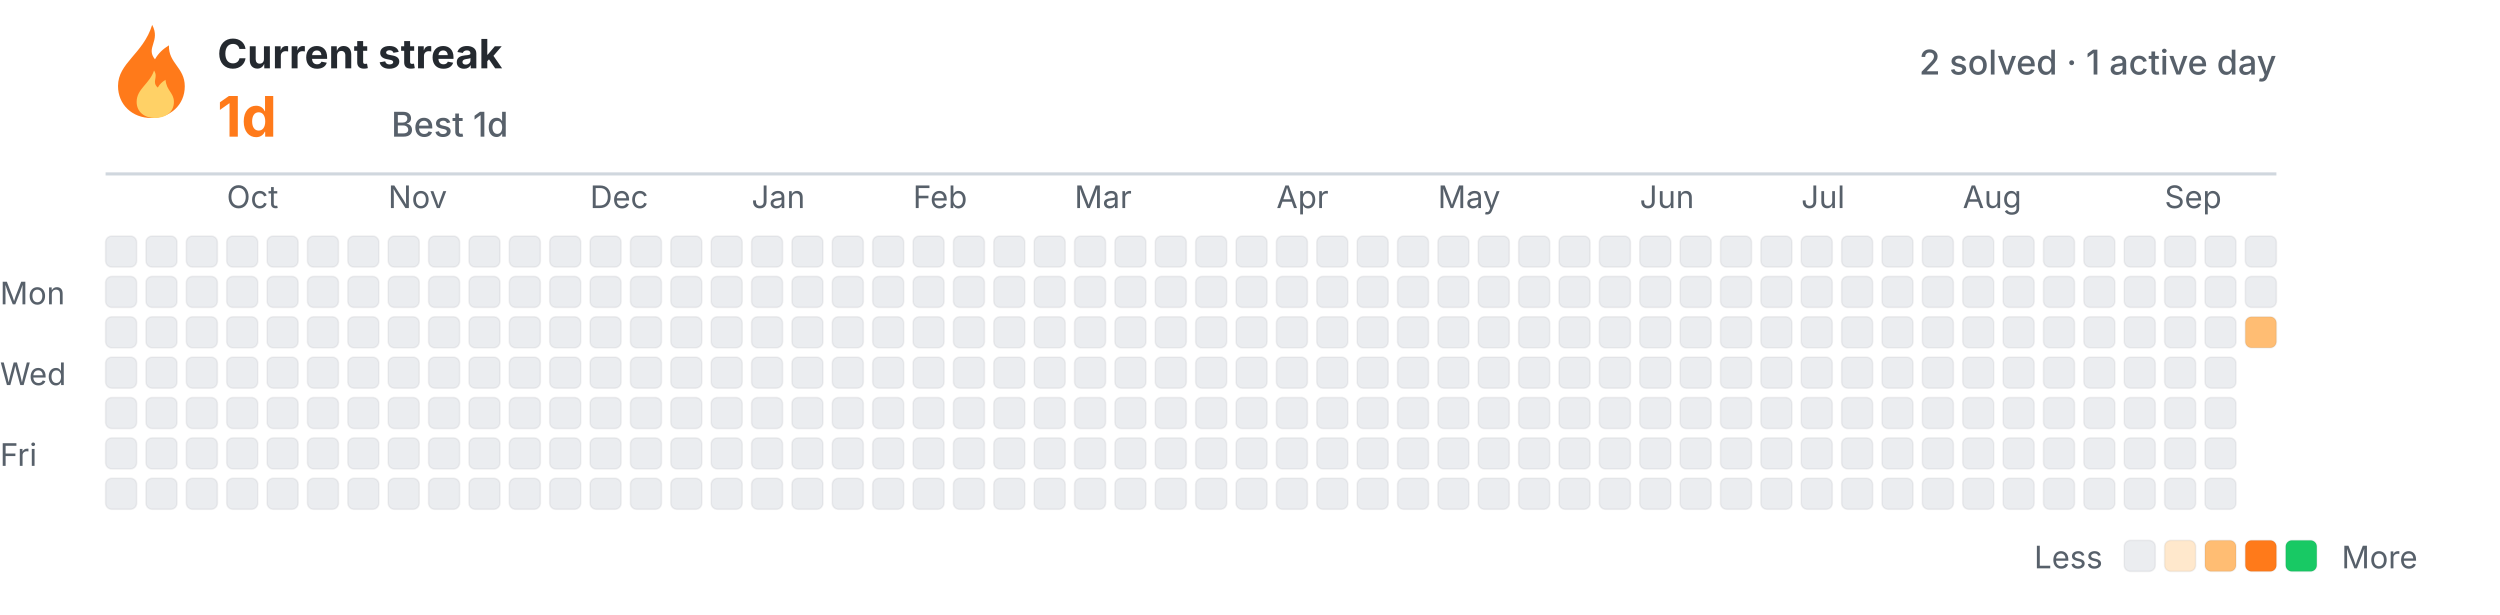
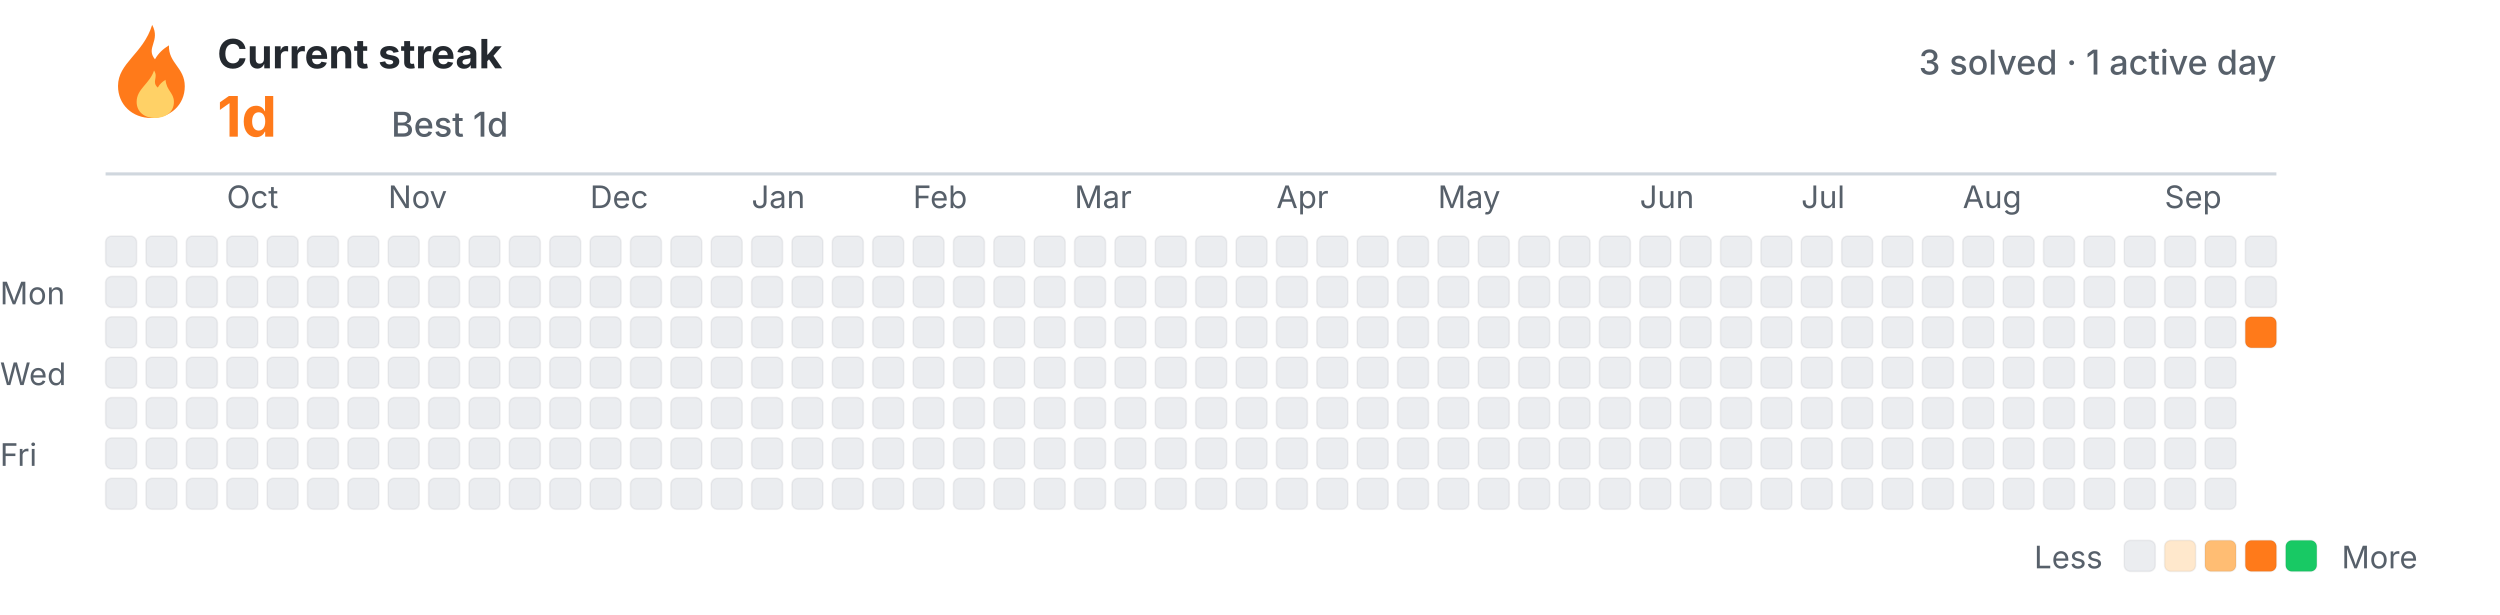
<svg xmlns="http://www.w3.org/2000/svg" width="805" height="198" viewBox="0 0 805 198" role="img" aria-labelledby="title desc">
  <style>
:root{color-scheme:light dark}
.label{font:10px -apple-system,BlinkMacSystemFont,"Segoe UI",sans-serif;fill:#57606a}
.metric{font:650 13px -apple-system,BlinkMacSystemFont,"Segoe UI",sans-serif;fill:#24292f}
.metric-strong{font:750 18px -apple-system,BlinkMacSystemFont,"Segoe UI",sans-serif;fill:#ff7a1a}
.metric-muted{font:550 11px -apple-system,BlinkMacSystemFont,"Segoe UI",sans-serif;fill:#57606a}
.flame{fill:#ff7a1a}
.spark{fill:#ffd166}
.rule{stroke:#d0d7de;stroke-width:1}
.cell{shape-rendering:geometricPrecision;stroke:rgba(27,31,36,.06);stroke-width:.5}
.level-0{fill:#ebedf0}.level-1{fill:#ffe8cc}.level-2{fill:#ffbd73}.level-3{fill:#ff7a1a}.level-4{fill:#18c964}
@media (prefers-color-scheme:dark){.label,.metric-muted{fill:#8b949e}.metric{fill:#f0f6fc}.rule{stroke:#30363d}.cell{stroke:rgba(240,246,252,.06)}.level-0{fill:#161b22}.level-1{fill:#3a2414}.level-2{fill:#7a3d12}.level-3{fill:#ff7a1a}.level-4{fill:#2fd46f}}
</style>
  <g transform="translate(34,8)">
    <path class="flame" d="M15 0c2.8 5.3-2.2 7.3.9 11.1 1.1-2 2.7-3.4 4.5-4.5-.2 5.8 5.1 7.1 5.1 13.2 0 6-4.7 10.2-10.8 10.2S4 25.7 4 19.7C4 12.2 12.1 9.4 15 0Z" />
    <path class="spark" d="M15.6 14.7c1.5 2.3-.9 3.6 1.2 5.5.6-1.1 1.5-1.9 2.5-2.5.3 3.5 2.7 4.2 2.7 7.1 0 3.4-2.8 5.2-6.1 5.2s-5.9-1.9-5.9-5.2c0-4.2 4.2-5.8 5.6-10.1Z" />
    <text x="36" y="14" class="metric">Current streak</text>
    <text x="36" y="36" class="metric-strong">1d</text>
    <text x="92" y="36" class="metric-muted">Best 1d</text>
  </g>
-   <text x="733" y="24" class="metric-muted" text-anchor="end">2 solved · 1 active day</text>
+   <text x="733" y="24" class="metric-muted" text-anchor="end">3 solved · 1 active day</text>
  <line x1="34" y1="56" x2="733" y2="56" class="rule" />
  <text x="73" y="67" class="label">Oct</text>
  <text x="125" y="67" class="label">Nov</text>
  <text x="190" y="67" class="label">Dec</text>
  <text x="242" y="67" class="label">Jan</text>
  <text x="294" y="67" class="label">Feb</text>
  <text x="346" y="67" class="label">Mar</text>
  <text x="411" y="67" class="label">Apr</text>
  <text x="463" y="67" class="label">May</text>
  <text x="528" y="67" class="label">Jun</text>
  <text x="580" y="67" class="label">Jul</text>
  <text x="632" y="67" class="label">Aug</text>
  <text x="697" y="67" class="label">Sep</text>
  <text x="0" y="98" class="label">Mon</text>
  <text x="0" y="124" class="label">Wed</text>
  <text x="0" y="150" class="label">Fri</text>
  <rect x="34" y="76" width="10" height="10" rx="2" class="cell level-0" />
  <rect x="34" y="89" width="10" height="10" rx="2" class="cell level-0" />
  <rect x="34" y="102" width="10" height="10" rx="2" class="cell level-0" />
  <rect x="34" y="115" width="10" height="10" rx="2" class="cell level-0" />
  <rect x="34" y="128" width="10" height="10" rx="2" class="cell level-0" />
  <rect x="34" y="141" width="10" height="10" rx="2" class="cell level-0" />
  <rect x="34" y="154" width="10" height="10" rx="2" class="cell level-0" />
  <rect x="47" y="76" width="10" height="10" rx="2" class="cell level-0" />
  <rect x="47" y="89" width="10" height="10" rx="2" class="cell level-0" />
  <rect x="47" y="102" width="10" height="10" rx="2" class="cell level-0" />
  <rect x="47" y="115" width="10" height="10" rx="2" class="cell level-0" />
  <rect x="47" y="128" width="10" height="10" rx="2" class="cell level-0" />
  <rect x="47" y="141" width="10" height="10" rx="2" class="cell level-0" />
  <rect x="47" y="154" width="10" height="10" rx="2" class="cell level-0" />
  <rect x="60" y="76" width="10" height="10" rx="2" class="cell level-0" />
  <rect x="60" y="89" width="10" height="10" rx="2" class="cell level-0" />
  <rect x="60" y="102" width="10" height="10" rx="2" class="cell level-0" />
  <rect x="60" y="115" width="10" height="10" rx="2" class="cell level-0" />
  <rect x="60" y="128" width="10" height="10" rx="2" class="cell level-0" />
  <rect x="60" y="141" width="10" height="10" rx="2" class="cell level-0" />
  <rect x="60" y="154" width="10" height="10" rx="2" class="cell level-0" />
  <rect x="73" y="76" width="10" height="10" rx="2" class="cell level-0" />
  <rect x="73" y="89" width="10" height="10" rx="2" class="cell level-0" />
  <rect x="73" y="102" width="10" height="10" rx="2" class="cell level-0" />
  <rect x="73" y="115" width="10" height="10" rx="2" class="cell level-0" />
  <rect x="73" y="128" width="10" height="10" rx="2" class="cell level-0" />
  <rect x="73" y="141" width="10" height="10" rx="2" class="cell level-0" />
  <rect x="73" y="154" width="10" height="10" rx="2" class="cell level-0" />
  <rect x="86" y="76" width="10" height="10" rx="2" class="cell level-0" />
  <rect x="86" y="89" width="10" height="10" rx="2" class="cell level-0" />
  <rect x="86" y="102" width="10" height="10" rx="2" class="cell level-0" />
  <rect x="86" y="115" width="10" height="10" rx="2" class="cell level-0" />
  <rect x="86" y="128" width="10" height="10" rx="2" class="cell level-0" />
  <rect x="86" y="141" width="10" height="10" rx="2" class="cell level-0" />
  <rect x="86" y="154" width="10" height="10" rx="2" class="cell level-0" />
  <rect x="99" y="76" width="10" height="10" rx="2" class="cell level-0" />
  <rect x="99" y="89" width="10" height="10" rx="2" class="cell level-0" />
  <rect x="99" y="102" width="10" height="10" rx="2" class="cell level-0" />
  <rect x="99" y="115" width="10" height="10" rx="2" class="cell level-0" />
  <rect x="99" y="128" width="10" height="10" rx="2" class="cell level-0" />
  <rect x="99" y="141" width="10" height="10" rx="2" class="cell level-0" />
  <rect x="99" y="154" width="10" height="10" rx="2" class="cell level-0" />
  <rect x="112" y="76" width="10" height="10" rx="2" class="cell level-0" />
  <rect x="112" y="89" width="10" height="10" rx="2" class="cell level-0" />
  <rect x="112" y="102" width="10" height="10" rx="2" class="cell level-0" />
  <rect x="112" y="115" width="10" height="10" rx="2" class="cell level-0" />
  <rect x="112" y="128" width="10" height="10" rx="2" class="cell level-0" />
  <rect x="112" y="141" width="10" height="10" rx="2" class="cell level-0" />
  <rect x="112" y="154" width="10" height="10" rx="2" class="cell level-0" />
  <rect x="125" y="76" width="10" height="10" rx="2" class="cell level-0" />
  <rect x="125" y="89" width="10" height="10" rx="2" class="cell level-0" />
  <rect x="125" y="102" width="10" height="10" rx="2" class="cell level-0" />
  <rect x="125" y="115" width="10" height="10" rx="2" class="cell level-0" />
  <rect x="125" y="128" width="10" height="10" rx="2" class="cell level-0" />
  <rect x="125" y="141" width="10" height="10" rx="2" class="cell level-0" />
  <rect x="125" y="154" width="10" height="10" rx="2" class="cell level-0" />
  <rect x="138" y="76" width="10" height="10" rx="2" class="cell level-0" />
  <rect x="138" y="89" width="10" height="10" rx="2" class="cell level-0" />
  <rect x="138" y="102" width="10" height="10" rx="2" class="cell level-0" />
  <rect x="138" y="115" width="10" height="10" rx="2" class="cell level-0" />
  <rect x="138" y="128" width="10" height="10" rx="2" class="cell level-0" />
  <rect x="138" y="141" width="10" height="10" rx="2" class="cell level-0" />
  <rect x="138" y="154" width="10" height="10" rx="2" class="cell level-0" />
  <rect x="151" y="76" width="10" height="10" rx="2" class="cell level-0" />
  <rect x="151" y="89" width="10" height="10" rx="2" class="cell level-0" />
  <rect x="151" y="102" width="10" height="10" rx="2" class="cell level-0" />
  <rect x="151" y="115" width="10" height="10" rx="2" class="cell level-0" />
  <rect x="151" y="128" width="10" height="10" rx="2" class="cell level-0" />
  <rect x="151" y="141" width="10" height="10" rx="2" class="cell level-0" />
  <rect x="151" y="154" width="10" height="10" rx="2" class="cell level-0" />
  <rect x="164" y="76" width="10" height="10" rx="2" class="cell level-0" />
  <rect x="164" y="89" width="10" height="10" rx="2" class="cell level-0" />
  <rect x="164" y="102" width="10" height="10" rx="2" class="cell level-0" />
  <rect x="164" y="115" width="10" height="10" rx="2" class="cell level-0" />
  <rect x="164" y="128" width="10" height="10" rx="2" class="cell level-0" />
  <rect x="164" y="141" width="10" height="10" rx="2" class="cell level-0" />
  <rect x="164" y="154" width="10" height="10" rx="2" class="cell level-0" />
  <rect x="177" y="76" width="10" height="10" rx="2" class="cell level-0" />
  <rect x="177" y="89" width="10" height="10" rx="2" class="cell level-0" />
  <rect x="177" y="102" width="10" height="10" rx="2" class="cell level-0" />
  <rect x="177" y="115" width="10" height="10" rx="2" class="cell level-0" />
  <rect x="177" y="128" width="10" height="10" rx="2" class="cell level-0" />
  <rect x="177" y="141" width="10" height="10" rx="2" class="cell level-0" />
  <rect x="177" y="154" width="10" height="10" rx="2" class="cell level-0" />
  <rect x="190" y="76" width="10" height="10" rx="2" class="cell level-0" />
  <rect x="190" y="89" width="10" height="10" rx="2" class="cell level-0" />
  <rect x="190" y="102" width="10" height="10" rx="2" class="cell level-0" />
  <rect x="190" y="115" width="10" height="10" rx="2" class="cell level-0" />
  <rect x="190" y="128" width="10" height="10" rx="2" class="cell level-0" />
  <rect x="190" y="141" width="10" height="10" rx="2" class="cell level-0" />
  <rect x="190" y="154" width="10" height="10" rx="2" class="cell level-0" />
  <rect x="203" y="76" width="10" height="10" rx="2" class="cell level-0" />
  <rect x="203" y="89" width="10" height="10" rx="2" class="cell level-0" />
  <rect x="203" y="102" width="10" height="10" rx="2" class="cell level-0" />
  <rect x="203" y="115" width="10" height="10" rx="2" class="cell level-0" />
  <rect x="203" y="128" width="10" height="10" rx="2" class="cell level-0" />
  <rect x="203" y="141" width="10" height="10" rx="2" class="cell level-0" />
  <rect x="203" y="154" width="10" height="10" rx="2" class="cell level-0" />
  <rect x="216" y="76" width="10" height="10" rx="2" class="cell level-0" />
  <rect x="216" y="89" width="10" height="10" rx="2" class="cell level-0" />
  <rect x="216" y="102" width="10" height="10" rx="2" class="cell level-0" />
  <rect x="216" y="115" width="10" height="10" rx="2" class="cell level-0" />
  <rect x="216" y="128" width="10" height="10" rx="2" class="cell level-0" />
  <rect x="216" y="141" width="10" height="10" rx="2" class="cell level-0" />
  <rect x="216" y="154" width="10" height="10" rx="2" class="cell level-0" />
  <rect x="229" y="76" width="10" height="10" rx="2" class="cell level-0" />
  <rect x="229" y="89" width="10" height="10" rx="2" class="cell level-0" />
  <rect x="229" y="102" width="10" height="10" rx="2" class="cell level-0" />
  <rect x="229" y="115" width="10" height="10" rx="2" class="cell level-0" />
  <rect x="229" y="128" width="10" height="10" rx="2" class="cell level-0" />
  <rect x="229" y="141" width="10" height="10" rx="2" class="cell level-0" />
  <rect x="229" y="154" width="10" height="10" rx="2" class="cell level-0" />
  <rect x="242" y="76" width="10" height="10" rx="2" class="cell level-0" />
  <rect x="242" y="89" width="10" height="10" rx="2" class="cell level-0" />
  <rect x="242" y="102" width="10" height="10" rx="2" class="cell level-0" />
  <rect x="242" y="115" width="10" height="10" rx="2" class="cell level-0" />
  <rect x="242" y="128" width="10" height="10" rx="2" class="cell level-0" />
  <rect x="242" y="141" width="10" height="10" rx="2" class="cell level-0" />
  <rect x="242" y="154" width="10" height="10" rx="2" class="cell level-0" />
  <rect x="255" y="76" width="10" height="10" rx="2" class="cell level-0" />
  <rect x="255" y="89" width="10" height="10" rx="2" class="cell level-0" />
  <rect x="255" y="102" width="10" height="10" rx="2" class="cell level-0" />
  <rect x="255" y="115" width="10" height="10" rx="2" class="cell level-0" />
  <rect x="255" y="128" width="10" height="10" rx="2" class="cell level-0" />
  <rect x="255" y="141" width="10" height="10" rx="2" class="cell level-0" />
  <rect x="255" y="154" width="10" height="10" rx="2" class="cell level-0" />
  <rect x="268" y="76" width="10" height="10" rx="2" class="cell level-0" />
  <rect x="268" y="89" width="10" height="10" rx="2" class="cell level-0" />
  <rect x="268" y="102" width="10" height="10" rx="2" class="cell level-0" />
  <rect x="268" y="115" width="10" height="10" rx="2" class="cell level-0" />
  <rect x="268" y="128" width="10" height="10" rx="2" class="cell level-0" />
  <rect x="268" y="141" width="10" height="10" rx="2" class="cell level-0" />
  <rect x="268" y="154" width="10" height="10" rx="2" class="cell level-0" />
  <rect x="281" y="76" width="10" height="10" rx="2" class="cell level-0" />
  <rect x="281" y="89" width="10" height="10" rx="2" class="cell level-0" />
  <rect x="281" y="102" width="10" height="10" rx="2" class="cell level-0" />
  <rect x="281" y="115" width="10" height="10" rx="2" class="cell level-0" />
  <rect x="281" y="128" width="10" height="10" rx="2" class="cell level-0" />
  <rect x="281" y="141" width="10" height="10" rx="2" class="cell level-0" />
  <rect x="281" y="154" width="10" height="10" rx="2" class="cell level-0" />
  <rect x="294" y="76" width="10" height="10" rx="2" class="cell level-0" />
  <rect x="294" y="89" width="10" height="10" rx="2" class="cell level-0" />
  <rect x="294" y="102" width="10" height="10" rx="2" class="cell level-0" />
  <rect x="294" y="115" width="10" height="10" rx="2" class="cell level-0" />
  <rect x="294" y="128" width="10" height="10" rx="2" class="cell level-0" />
  <rect x="294" y="141" width="10" height="10" rx="2" class="cell level-0" />
  <rect x="294" y="154" width="10" height="10" rx="2" class="cell level-0" />
  <rect x="307" y="76" width="10" height="10" rx="2" class="cell level-0" />
  <rect x="307" y="89" width="10" height="10" rx="2" class="cell level-0" />
  <rect x="307" y="102" width="10" height="10" rx="2" class="cell level-0" />
  <rect x="307" y="115" width="10" height="10" rx="2" class="cell level-0" />
  <rect x="307" y="128" width="10" height="10" rx="2" class="cell level-0" />
  <rect x="307" y="141" width="10" height="10" rx="2" class="cell level-0" />
  <rect x="307" y="154" width="10" height="10" rx="2" class="cell level-0" />
  <rect x="320" y="76" width="10" height="10" rx="2" class="cell level-0" />
  <rect x="320" y="89" width="10" height="10" rx="2" class="cell level-0" />
  <rect x="320" y="102" width="10" height="10" rx="2" class="cell level-0" />
  <rect x="320" y="115" width="10" height="10" rx="2" class="cell level-0" />
  <rect x="320" y="128" width="10" height="10" rx="2" class="cell level-0" />
  <rect x="320" y="141" width="10" height="10" rx="2" class="cell level-0" />
  <rect x="320" y="154" width="10" height="10" rx="2" class="cell level-0" />
  <rect x="333" y="76" width="10" height="10" rx="2" class="cell level-0" />
  <rect x="333" y="89" width="10" height="10" rx="2" class="cell level-0" />
  <rect x="333" y="102" width="10" height="10" rx="2" class="cell level-0" />
  <rect x="333" y="115" width="10" height="10" rx="2" class="cell level-0" />
  <rect x="333" y="128" width="10" height="10" rx="2" class="cell level-0" />
  <rect x="333" y="141" width="10" height="10" rx="2" class="cell level-0" />
  <rect x="333" y="154" width="10" height="10" rx="2" class="cell level-0" />
  <rect x="346" y="76" width="10" height="10" rx="2" class="cell level-0" />
  <rect x="346" y="89" width="10" height="10" rx="2" class="cell level-0" />
  <rect x="346" y="102" width="10" height="10" rx="2" class="cell level-0" />
  <rect x="346" y="115" width="10" height="10" rx="2" class="cell level-0" />
  <rect x="346" y="128" width="10" height="10" rx="2" class="cell level-0" />
  <rect x="346" y="141" width="10" height="10" rx="2" class="cell level-0" />
  <rect x="346" y="154" width="10" height="10" rx="2" class="cell level-0" />
  <rect x="359" y="76" width="10" height="10" rx="2" class="cell level-0" />
  <rect x="359" y="89" width="10" height="10" rx="2" class="cell level-0" />
  <rect x="359" y="102" width="10" height="10" rx="2" class="cell level-0" />
  <rect x="359" y="115" width="10" height="10" rx="2" class="cell level-0" />
  <rect x="359" y="128" width="10" height="10" rx="2" class="cell level-0" />
  <rect x="359" y="141" width="10" height="10" rx="2" class="cell level-0" />
  <rect x="359" y="154" width="10" height="10" rx="2" class="cell level-0" />
  <rect x="372" y="76" width="10" height="10" rx="2" class="cell level-0" />
  <rect x="372" y="89" width="10" height="10" rx="2" class="cell level-0" />
  <rect x="372" y="102" width="10" height="10" rx="2" class="cell level-0" />
  <rect x="372" y="115" width="10" height="10" rx="2" class="cell level-0" />
  <rect x="372" y="128" width="10" height="10" rx="2" class="cell level-0" />
  <rect x="372" y="141" width="10" height="10" rx="2" class="cell level-0" />
  <rect x="372" y="154" width="10" height="10" rx="2" class="cell level-0" />
  <rect x="385" y="76" width="10" height="10" rx="2" class="cell level-0" />
  <rect x="385" y="89" width="10" height="10" rx="2" class="cell level-0" />
  <rect x="385" y="102" width="10" height="10" rx="2" class="cell level-0" />
  <rect x="385" y="115" width="10" height="10" rx="2" class="cell level-0" />
  <rect x="385" y="128" width="10" height="10" rx="2" class="cell level-0" />
  <rect x="385" y="141" width="10" height="10" rx="2" class="cell level-0" />
  <rect x="385" y="154" width="10" height="10" rx="2" class="cell level-0" />
  <rect x="398" y="76" width="10" height="10" rx="2" class="cell level-0" />
  <rect x="398" y="89" width="10" height="10" rx="2" class="cell level-0" />
  <rect x="398" y="102" width="10" height="10" rx="2" class="cell level-0" />
  <rect x="398" y="115" width="10" height="10" rx="2" class="cell level-0" />
  <rect x="398" y="128" width="10" height="10" rx="2" class="cell level-0" />
  <rect x="398" y="141" width="10" height="10" rx="2" class="cell level-0" />
  <rect x="398" y="154" width="10" height="10" rx="2" class="cell level-0" />
  <rect x="411" y="76" width="10" height="10" rx="2" class="cell level-0" />
  <rect x="411" y="89" width="10" height="10" rx="2" class="cell level-0" />
  <rect x="411" y="102" width="10" height="10" rx="2" class="cell level-0" />
  <rect x="411" y="115" width="10" height="10" rx="2" class="cell level-0" />
  <rect x="411" y="128" width="10" height="10" rx="2" class="cell level-0" />
  <rect x="411" y="141" width="10" height="10" rx="2" class="cell level-0" />
  <rect x="411" y="154" width="10" height="10" rx="2" class="cell level-0" />
  <rect x="424" y="76" width="10" height="10" rx="2" class="cell level-0" />
  <rect x="424" y="89" width="10" height="10" rx="2" class="cell level-0" />
  <rect x="424" y="102" width="10" height="10" rx="2" class="cell level-0" />
  <rect x="424" y="115" width="10" height="10" rx="2" class="cell level-0" />
  <rect x="424" y="128" width="10" height="10" rx="2" class="cell level-0" />
  <rect x="424" y="141" width="10" height="10" rx="2" class="cell level-0" />
  <rect x="424" y="154" width="10" height="10" rx="2" class="cell level-0" />
  <rect x="437" y="76" width="10" height="10" rx="2" class="cell level-0" />
  <rect x="437" y="89" width="10" height="10" rx="2" class="cell level-0" />
  <rect x="437" y="102" width="10" height="10" rx="2" class="cell level-0" />
  <rect x="437" y="115" width="10" height="10" rx="2" class="cell level-0" />
  <rect x="437" y="128" width="10" height="10" rx="2" class="cell level-0" />
  <rect x="437" y="141" width="10" height="10" rx="2" class="cell level-0" />
  <rect x="437" y="154" width="10" height="10" rx="2" class="cell level-0" />
  <rect x="450" y="76" width="10" height="10" rx="2" class="cell level-0" />
  <rect x="450" y="89" width="10" height="10" rx="2" class="cell level-0" />
  <rect x="450" y="102" width="10" height="10" rx="2" class="cell level-0" />
  <rect x="450" y="115" width="10" height="10" rx="2" class="cell level-0" />
  <rect x="450" y="128" width="10" height="10" rx="2" class="cell level-0" />
  <rect x="450" y="141" width="10" height="10" rx="2" class="cell level-0" />
  <rect x="450" y="154" width="10" height="10" rx="2" class="cell level-0" />
  <rect x="463" y="76" width="10" height="10" rx="2" class="cell level-0" />
  <rect x="463" y="89" width="10" height="10" rx="2" class="cell level-0" />
  <rect x="463" y="102" width="10" height="10" rx="2" class="cell level-0" />
  <rect x="463" y="115" width="10" height="10" rx="2" class="cell level-0" />
  <rect x="463" y="128" width="10" height="10" rx="2" class="cell level-0" />
  <rect x="463" y="141" width="10" height="10" rx="2" class="cell level-0" />
  <rect x="463" y="154" width="10" height="10" rx="2" class="cell level-0" />
  <rect x="476" y="76" width="10" height="10" rx="2" class="cell level-0" />
  <rect x="476" y="89" width="10" height="10" rx="2" class="cell level-0" />
  <rect x="476" y="102" width="10" height="10" rx="2" class="cell level-0" />
  <rect x="476" y="115" width="10" height="10" rx="2" class="cell level-0" />
  <rect x="476" y="128" width="10" height="10" rx="2" class="cell level-0" />
  <rect x="476" y="141" width="10" height="10" rx="2" class="cell level-0" />
  <rect x="476" y="154" width="10" height="10" rx="2" class="cell level-0" />
  <rect x="489" y="76" width="10" height="10" rx="2" class="cell level-0" />
  <rect x="489" y="89" width="10" height="10" rx="2" class="cell level-0" />
  <rect x="489" y="102" width="10" height="10" rx="2" class="cell level-0" />
  <rect x="489" y="115" width="10" height="10" rx="2" class="cell level-0" />
  <rect x="489" y="128" width="10" height="10" rx="2" class="cell level-0" />
  <rect x="489" y="141" width="10" height="10" rx="2" class="cell level-0" />
  <rect x="489" y="154" width="10" height="10" rx="2" class="cell level-0" />
  <rect x="502" y="76" width="10" height="10" rx="2" class="cell level-0" />
  <rect x="502" y="89" width="10" height="10" rx="2" class="cell level-0" />
  <rect x="502" y="102" width="10" height="10" rx="2" class="cell level-0" />
  <rect x="502" y="115" width="10" height="10" rx="2" class="cell level-0" />
  <rect x="502" y="128" width="10" height="10" rx="2" class="cell level-0" />
  <rect x="502" y="141" width="10" height="10" rx="2" class="cell level-0" />
  <rect x="502" y="154" width="10" height="10" rx="2" class="cell level-0" />
  <rect x="515" y="76" width="10" height="10" rx="2" class="cell level-0" />
  <rect x="515" y="89" width="10" height="10" rx="2" class="cell level-0" />
  <rect x="515" y="102" width="10" height="10" rx="2" class="cell level-0" />
  <rect x="515" y="115" width="10" height="10" rx="2" class="cell level-0" />
  <rect x="515" y="128" width="10" height="10" rx="2" class="cell level-0" />
  <rect x="515" y="141" width="10" height="10" rx="2" class="cell level-0" />
  <rect x="515" y="154" width="10" height="10" rx="2" class="cell level-0" />
  <rect x="528" y="76" width="10" height="10" rx="2" class="cell level-0" />
  <rect x="528" y="89" width="10" height="10" rx="2" class="cell level-0" />
  <rect x="528" y="102" width="10" height="10" rx="2" class="cell level-0" />
  <rect x="528" y="115" width="10" height="10" rx="2" class="cell level-0" />
  <rect x="528" y="128" width="10" height="10" rx="2" class="cell level-0" />
  <rect x="528" y="141" width="10" height="10" rx="2" class="cell level-0" />
  <rect x="528" y="154" width="10" height="10" rx="2" class="cell level-0" />
  <rect x="541" y="76" width="10" height="10" rx="2" class="cell level-0" />
  <rect x="541" y="89" width="10" height="10" rx="2" class="cell level-0" />
  <rect x="541" y="102" width="10" height="10" rx="2" class="cell level-0" />
  <rect x="541" y="115" width="10" height="10" rx="2" class="cell level-0" />
  <rect x="541" y="128" width="10" height="10" rx="2" class="cell level-0" />
  <rect x="541" y="141" width="10" height="10" rx="2" class="cell level-0" />
  <rect x="541" y="154" width="10" height="10" rx="2" class="cell level-0" />
  <rect x="554" y="76" width="10" height="10" rx="2" class="cell level-0" />
  <rect x="554" y="89" width="10" height="10" rx="2" class="cell level-0" />
  <rect x="554" y="102" width="10" height="10" rx="2" class="cell level-0" />
  <rect x="554" y="115" width="10" height="10" rx="2" class="cell level-0" />
  <rect x="554" y="128" width="10" height="10" rx="2" class="cell level-0" />
  <rect x="554" y="141" width="10" height="10" rx="2" class="cell level-0" />
  <rect x="554" y="154" width="10" height="10" rx="2" class="cell level-0" />
  <rect x="567" y="76" width="10" height="10" rx="2" class="cell level-0" />
  <rect x="567" y="89" width="10" height="10" rx="2" class="cell level-0" />
  <rect x="567" y="102" width="10" height="10" rx="2" class="cell level-0" />
  <rect x="567" y="115" width="10" height="10" rx="2" class="cell level-0" />
  <rect x="567" y="128" width="10" height="10" rx="2" class="cell level-0" />
  <rect x="567" y="141" width="10" height="10" rx="2" class="cell level-0" />
  <rect x="567" y="154" width="10" height="10" rx="2" class="cell level-0" />
  <rect x="580" y="76" width="10" height="10" rx="2" class="cell level-0" />
  <rect x="580" y="89" width="10" height="10" rx="2" class="cell level-0" />
  <rect x="580" y="102" width="10" height="10" rx="2" class="cell level-0" />
  <rect x="580" y="115" width="10" height="10" rx="2" class="cell level-0" />
  <rect x="580" y="128" width="10" height="10" rx="2" class="cell level-0" />
  <rect x="580" y="141" width="10" height="10" rx="2" class="cell level-0" />
  <rect x="580" y="154" width="10" height="10" rx="2" class="cell level-0" />
  <rect x="593" y="76" width="10" height="10" rx="2" class="cell level-0" />
  <rect x="593" y="89" width="10" height="10" rx="2" class="cell level-0" />
  <rect x="593" y="102" width="10" height="10" rx="2" class="cell level-0" />
  <rect x="593" y="115" width="10" height="10" rx="2" class="cell level-0" />
  <rect x="593" y="128" width="10" height="10" rx="2" class="cell level-0" />
  <rect x="593" y="141" width="10" height="10" rx="2" class="cell level-0" />
  <rect x="593" y="154" width="10" height="10" rx="2" class="cell level-0" />
  <rect x="606" y="76" width="10" height="10" rx="2" class="cell level-0" />
  <rect x="606" y="89" width="10" height="10" rx="2" class="cell level-0" />
  <rect x="606" y="102" width="10" height="10" rx="2" class="cell level-0" />
  <rect x="606" y="115" width="10" height="10" rx="2" class="cell level-0" />
  <rect x="606" y="128" width="10" height="10" rx="2" class="cell level-0" />
  <rect x="606" y="141" width="10" height="10" rx="2" class="cell level-0" />
  <rect x="606" y="154" width="10" height="10" rx="2" class="cell level-0" />
  <rect x="619" y="76" width="10" height="10" rx="2" class="cell level-0" />
  <rect x="619" y="89" width="10" height="10" rx="2" class="cell level-0" />
  <rect x="619" y="102" width="10" height="10" rx="2" class="cell level-0" />
  <rect x="619" y="115" width="10" height="10" rx="2" class="cell level-0" />
  <rect x="619" y="128" width="10" height="10" rx="2" class="cell level-0" />
  <rect x="619" y="141" width="10" height="10" rx="2" class="cell level-0" />
  <rect x="619" y="154" width="10" height="10" rx="2" class="cell level-0" />
  <rect x="632" y="76" width="10" height="10" rx="2" class="cell level-0" />
  <rect x="632" y="89" width="10" height="10" rx="2" class="cell level-0" />
  <rect x="632" y="102" width="10" height="10" rx="2" class="cell level-0" />
  <rect x="632" y="115" width="10" height="10" rx="2" class="cell level-0" />
  <rect x="632" y="128" width="10" height="10" rx="2" class="cell level-0" />
  <rect x="632" y="141" width="10" height="10" rx="2" class="cell level-0" />
  <rect x="632" y="154" width="10" height="10" rx="2" class="cell level-0" />
  <rect x="645" y="76" width="10" height="10" rx="2" class="cell level-0" />
  <rect x="645" y="89" width="10" height="10" rx="2" class="cell level-0" />
  <rect x="645" y="102" width="10" height="10" rx="2" class="cell level-0" />
  <rect x="645" y="115" width="10" height="10" rx="2" class="cell level-0" />
  <rect x="645" y="128" width="10" height="10" rx="2" class="cell level-0" />
  <rect x="645" y="141" width="10" height="10" rx="2" class="cell level-0" />
  <rect x="645" y="154" width="10" height="10" rx="2" class="cell level-0" />
  <rect x="658" y="76" width="10" height="10" rx="2" class="cell level-0" />
  <rect x="658" y="89" width="10" height="10" rx="2" class="cell level-0" />
  <rect x="658" y="102" width="10" height="10" rx="2" class="cell level-0" />
  <rect x="658" y="115" width="10" height="10" rx="2" class="cell level-0" />
  <rect x="658" y="128" width="10" height="10" rx="2" class="cell level-0" />
  <rect x="658" y="141" width="10" height="10" rx="2" class="cell level-0" />
  <rect x="658" y="154" width="10" height="10" rx="2" class="cell level-0" />
  <rect x="671" y="76" width="10" height="10" rx="2" class="cell level-0" />
  <rect x="671" y="89" width="10" height="10" rx="2" class="cell level-0" />
  <rect x="671" y="102" width="10" height="10" rx="2" class="cell level-0" />
  <rect x="671" y="115" width="10" height="10" rx="2" class="cell level-0" />
  <rect x="671" y="128" width="10" height="10" rx="2" class="cell level-0" />
  <rect x="671" y="141" width="10" height="10" rx="2" class="cell level-0" />
  <rect x="671" y="154" width="10" height="10" rx="2" class="cell level-0" />
  <rect x="684" y="76" width="10" height="10" rx="2" class="cell level-0" />
  <rect x="684" y="89" width="10" height="10" rx="2" class="cell level-0" />
  <rect x="684" y="102" width="10" height="10" rx="2" class="cell level-0" />
  <rect x="684" y="115" width="10" height="10" rx="2" class="cell level-0" />
  <rect x="684" y="128" width="10" height="10" rx="2" class="cell level-0" />
  <rect x="684" y="141" width="10" height="10" rx="2" class="cell level-0" />
  <rect x="684" y="154" width="10" height="10" rx="2" class="cell level-0" />
  <rect x="697" y="76" width="10" height="10" rx="2" class="cell level-0" />
  <rect x="697" y="89" width="10" height="10" rx="2" class="cell level-0" />
  <rect x="697" y="102" width="10" height="10" rx="2" class="cell level-0" />
  <rect x="697" y="115" width="10" height="10" rx="2" class="cell level-0" />
  <rect x="697" y="128" width="10" height="10" rx="2" class="cell level-0" />
  <rect x="697" y="141" width="10" height="10" rx="2" class="cell level-0" />
  <rect x="697" y="154" width="10" height="10" rx="2" class="cell level-0" />
  <rect x="710" y="76" width="10" height="10" rx="2" class="cell level-0" />
  <rect x="710" y="89" width="10" height="10" rx="2" class="cell level-0" />
  <rect x="710" y="102" width="10" height="10" rx="2" class="cell level-0" />
  <rect x="710" y="115" width="10" height="10" rx="2" class="cell level-0" />
  <rect x="710" y="128" width="10" height="10" rx="2" class="cell level-0" />
  <rect x="710" y="141" width="10" height="10" rx="2" class="cell level-0" />
  <rect x="710" y="154" width="10" height="10" rx="2" class="cell level-0" />
  <rect x="723" y="76" width="10" height="10" rx="2" class="cell level-0" />
  <rect x="723" y="89" width="10" height="10" rx="2" class="cell level-0" />
-   <rect x="723" y="102" width="10" height="10" rx="2" class="cell level-2" />
+   <rect x="723" y="102" width="10" height="10" rx="2" class="cell level-3" />
  <text x="655" y="183" class="label">Less</text>
  <rect x="684" y="174" width="10" height="10" rx="2" class="cell level-0" />
  <rect x="697" y="174" width="10" height="10" rx="2" class="cell level-1" />
  <rect x="710" y="174" width="10" height="10" rx="2" class="cell level-2" />
  <rect x="723" y="174" width="10" height="10" rx="2" class="cell level-3" />
  <rect x="736" y="174" width="10" height="10" rx="2" class="cell level-4" />
  <text x="754" y="183" class="label">More</text>
</svg>
